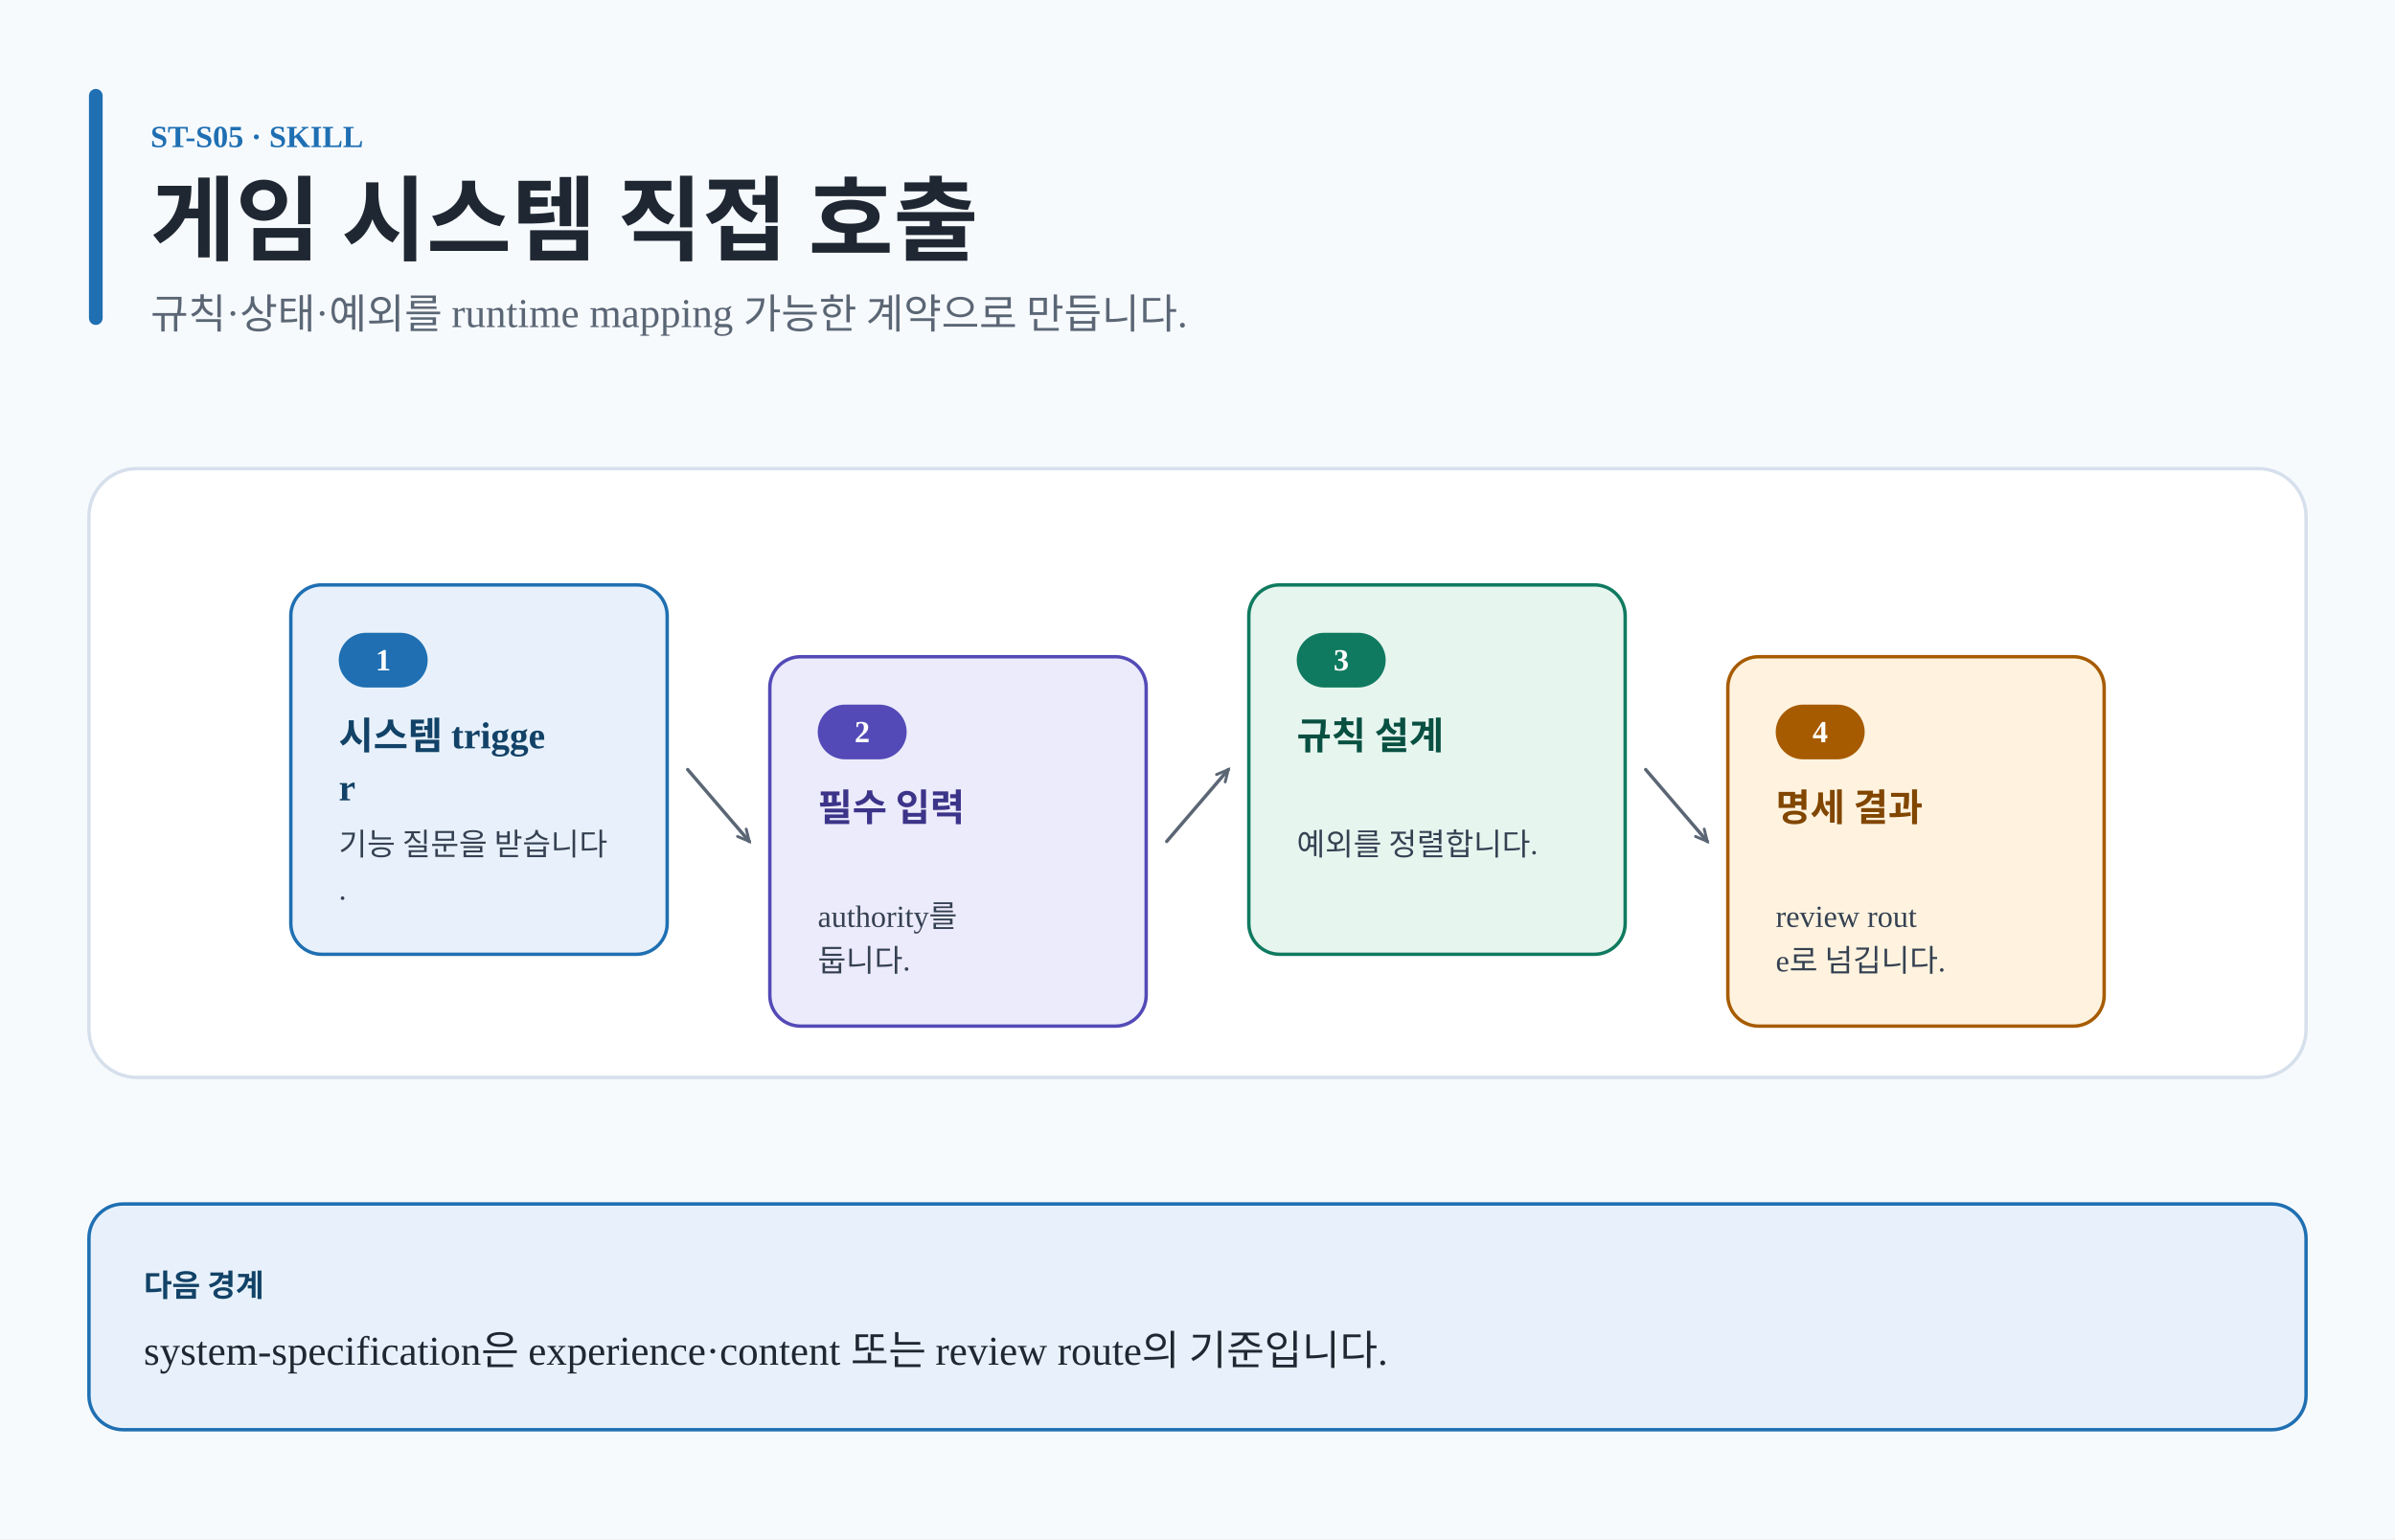
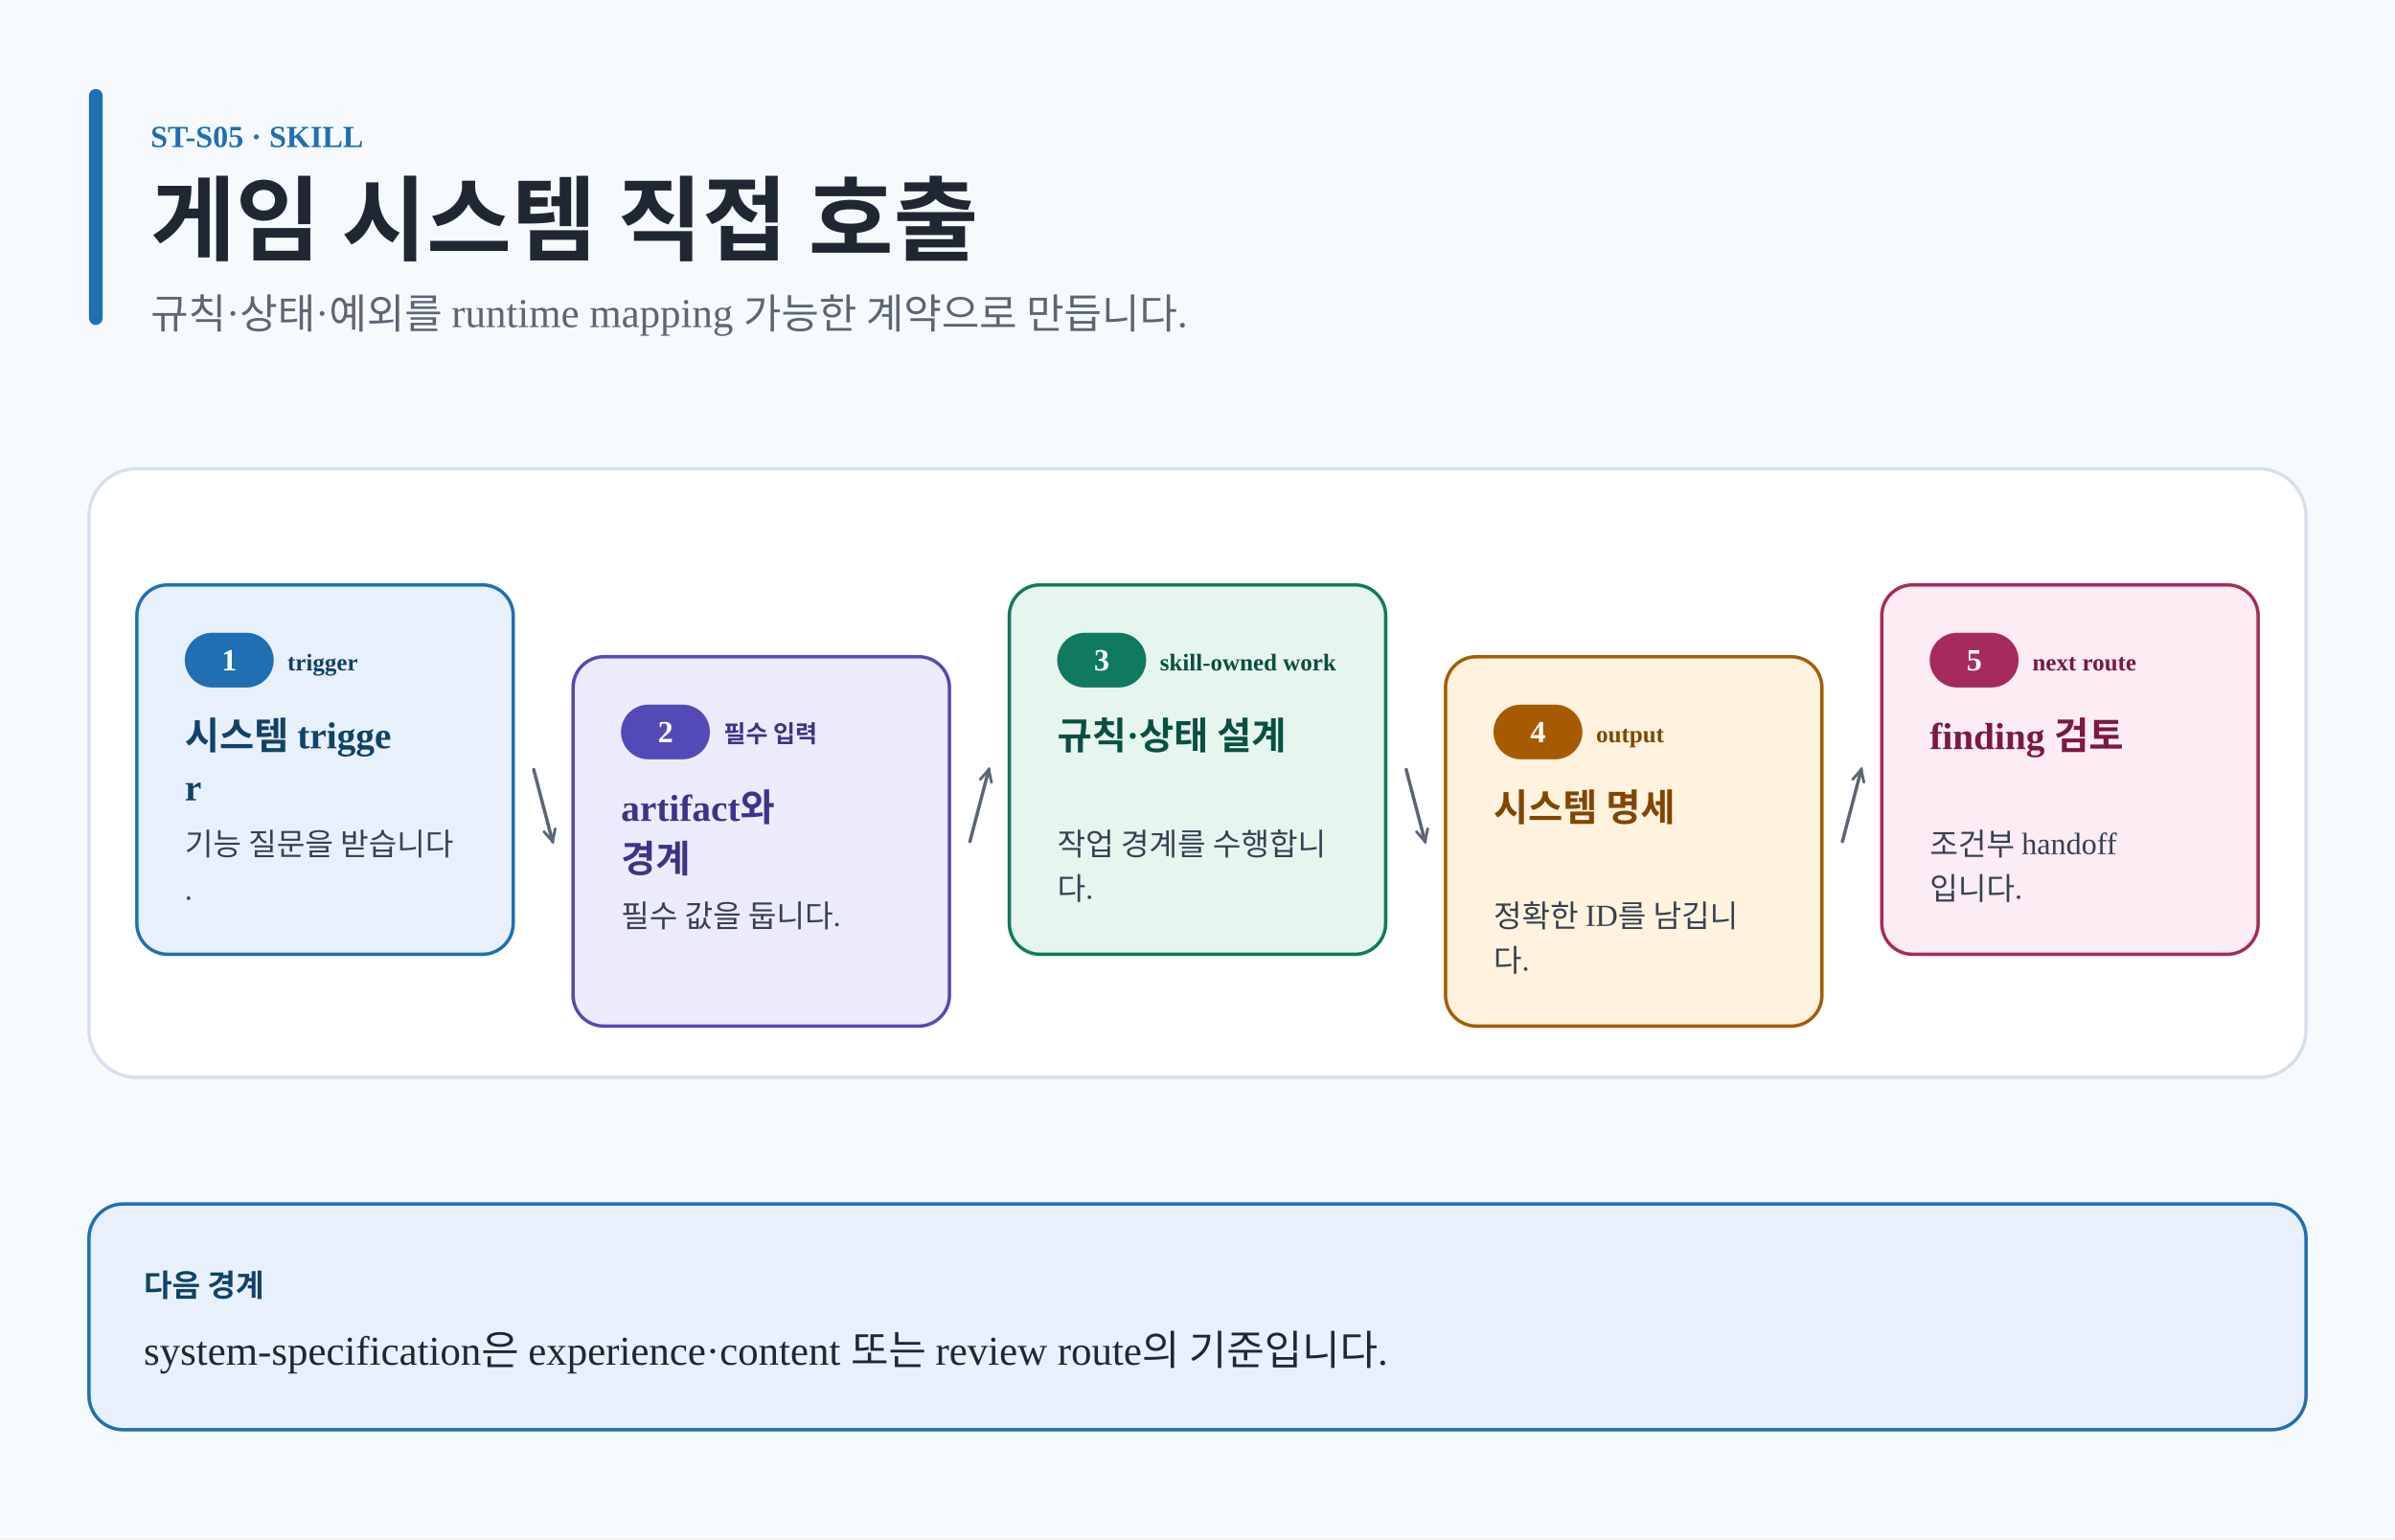
<svg xmlns="http://www.w3.org/2000/svg" viewBox="0 0 1400 900" width="1400" height="900" role="img" aria-label="게임 시스템 직접 호출 흐름">
  <defs>
    <marker id="open-arrow" viewBox="0 0 12 12" refX="10" refY="6" markerWidth="10" markerHeight="10" markerUnits="userSpaceOnUse" orient="auto">
      <path d="M 2 2 L 10 6 L 2 10" fill="none" stroke="#5B6675" stroke-width="2" stroke-linecap="round" />
    </marker>
  </defs>
  <rect width="1400" height="900" fill="#F7FAFD" />
  <rect x="52" y="52" width="8" height="138" rx="4" fill="#1F6FB2" />
  <text x="88" y="86" fill="#1F6FB2" font-size="18" font-weight="700">ST-S05 · SKILL</text>
  <text x="88" y="148" fill="#1F2733" font-size="54" font-weight="700">게임 시스템 직접 호출</text>
  <text x="88" y="192" fill="#5B6675" font-size="24">규칙·상태·예외를 runtime mapping 가능한 계약으로 만듭니다.</text>
  <rect x="52" y="274" width="1296" height="356" rx="28" fill="#FFFFFF" stroke="#D6E0EC" stroke-width="2" />
-   <path d="M 402 450 L 438 492" fill="none" stroke="#5B6675" stroke-width="2" stroke-linecap="round" marker-end="url(#open-arrow)" />
-   <path d="M 682 492 L 718 450" fill="none" stroke="#5B6675" stroke-width="2" stroke-linecap="round" marker-end="url(#open-arrow)" />
-   <path d="M 962 450 L 998 492" fill="none" stroke="#5B6675" stroke-width="2" stroke-linecap="round" marker-end="url(#open-arrow)" />
+   <path d="M 312 450 L 323 492" fill="none" stroke="#5B6675" stroke-width="2" stroke-linecap="round" marker-end="url(#open-arrow)" />
+   <path d="M 567 492 L 578 450" fill="none" stroke="#5B6675" stroke-width="2" stroke-linecap="round" marker-end="url(#open-arrow)" />
+   <path d="M 822 450 L 833 492" fill="none" stroke="#5B6675" stroke-width="2" stroke-linecap="round" marker-end="url(#open-arrow)" />
+   <path d="M 1077 492 L 1088 450" fill="none" stroke="#5B6675" stroke-width="2" stroke-linecap="round" marker-end="url(#open-arrow)" />
  <g aria-label="읽기 순서 1: 시스템 trigger">
-     <rect x="170" y="342" width="220" height="216" rx="18" fill="#E8F1FB" stroke="#1F6FB2" stroke-width="2" />
-     <rect x="198" y="370" width="52" height="32" rx="16" fill="#1F6FB2" />
-     <text x="224" y="392" text-anchor="middle" fill="#FFFFFF" font-size="18" font-weight="700">1</text>
-     <text x="198" y="438" fill="#124267" font-size="22" font-weight="700">시스템 trigge</text>
-     <text x="198" y="468" fill="#124267" font-size="22" font-weight="700">r</text>
-     <text x="198" y="500" fill="#354152" font-size="18" font-weight="400">기능 질문을 받습니다</text>
-     <text x="198" y="526" fill="#354152" font-size="18" font-weight="400">.</text>
+     <rect x="80" y="342" width="220" height="216" rx="18" fill="#E8F1FB" stroke="#1F6FB2" stroke-width="2" />
+     <rect x="108" y="370" width="52" height="32" rx="16" fill="#1F6FB2" />
+     <text x="134" y="392" text-anchor="middle" fill="#FFFFFF" font-size="18" font-weight="700">1</text>
+     <text x="168" y="392" fill="#124267" font-size="14" font-weight="700">trigger</text>
+     <text x="108" y="438" fill="#124267" font-size="22" font-weight="700">시스템 trigge</text>
+     <text x="108" y="468" fill="#124267" font-size="22" font-weight="700">r</text>
+     <text x="108" y="500" fill="#354152" font-size="18" font-weight="400">기능 질문을 받습니다</text>
+     <text x="108" y="526" fill="#354152" font-size="18" font-weight="400">.</text>
  </g>
-   <g aria-label="읽기 순서 2: 필수 입력">
-     <rect x="450" y="384" width="220" height="216" rx="18" fill="#ECEBFB" stroke="#534AB7" stroke-width="2" />
-     <rect x="478" y="412" width="52" height="32" rx="16" fill="#534AB7" />
-     <text x="504" y="434" text-anchor="middle" fill="#FFFFFF" font-size="18" font-weight="700">2</text>
-     <text x="478" y="480" fill="#3C3489" font-size="22" font-weight="700">필수 입력</text>
-     <text x="478" y="542" fill="#354152" font-size="18" font-weight="400">authority를 </text>
-     <text x="478" y="568" fill="#354152" font-size="18" font-weight="400">둡니다.</text>
+   <g aria-label="읽기 순서 2: artifact와 경계">
+     <rect x="335" y="384" width="220" height="216" rx="18" fill="#ECEBFB" stroke="#534AB7" stroke-width="2" />
+     <rect x="363" y="412" width="52" height="32" rx="16" fill="#534AB7" />
+     <text x="389" y="434" text-anchor="middle" fill="#FFFFFF" font-size="18" font-weight="700">2</text>
+     <text x="423" y="434" fill="#3C3489" font-size="14" font-weight="700">필수 입력</text>
+     <text x="363" y="480" fill="#3C3489" font-size="22" font-weight="700">artifact와 </text>
+     <text x="363" y="510" fill="#3C3489" font-size="22" font-weight="700">경계</text>
+     <text x="363" y="542" fill="#354152" font-size="18" font-weight="400">필수 값을 둡니다.</text>
  </g>
-   <g aria-label="읽기 순서 3: 규칙 설계">
-     <rect x="730" y="342" width="220" height="216" rx="18" fill="#E7F5EF" stroke="#0F7A5F" stroke-width="2" />
-     <rect x="758" y="370" width="52" height="32" rx="16" fill="#0F7A5F" />
-     <text x="784" y="392" text-anchor="middle" fill="#FFFFFF" font-size="18" font-weight="700">3</text>
-     <text x="758" y="438" fill="#085041" font-size="22" font-weight="700">규칙 설계</text>
-     <text x="758" y="500" fill="#354152" font-size="18" font-weight="400">예외를 정렬합니다.</text>
+   <g aria-label="읽기 순서 3: 규칙·상태 설계">
+     <rect x="590" y="342" width="220" height="216" rx="18" fill="#E7F5EF" stroke="#0F7A5F" stroke-width="2" />
+     <rect x="618" y="370" width="52" height="32" rx="16" fill="#0F7A5F" />
+     <text x="644" y="392" text-anchor="middle" fill="#FFFFFF" font-size="18" font-weight="700">3</text>
+     <text x="678" y="392" fill="#085041" font-size="14" font-weight="700">skill-owned work</text>
+     <text x="618" y="438" fill="#085041" font-size="22" font-weight="700">규칙·상태 설계</text>
+     <text x="618" y="500" fill="#354152" font-size="18" font-weight="400">작업 경계를 수행합니</text>
+     <text x="618" y="526" fill="#354152" font-size="18" font-weight="400">다.</text>
  </g>
-   <g aria-label="읽기 순서 4: 명세 결과">
-     <rect x="1010" y="384" width="220" height="216" rx="18" fill="#FFF3DF" stroke="#A75B00" stroke-width="2" />
-     <rect x="1038" y="412" width="52" height="32" rx="16" fill="#A75B00" />
-     <text x="1064" y="434" text-anchor="middle" fill="#FFFFFF" font-size="18" font-weight="700">4</text>
-     <text x="1038" y="480" fill="#814600" font-size="22" font-weight="700">명세 결과</text>
-     <text x="1038" y="542" fill="#354152" font-size="18" font-weight="400">review rout</text>
-     <text x="1038" y="568" fill="#354152" font-size="18" font-weight="400">e로 넘깁니다.</text>
+   <g aria-label="읽기 순서 4: 시스템 명세">
+     <rect x="845" y="384" width="220" height="216" rx="18" fill="#FFF3DF" stroke="#A75B00" stroke-width="2" />
+     <rect x="873" y="412" width="52" height="32" rx="16" fill="#A75B00" />
+     <text x="899" y="434" text-anchor="middle" fill="#FFFFFF" font-size="18" font-weight="700">4</text>
+     <text x="933" y="434" fill="#814600" font-size="14" font-weight="700">output</text>
+     <text x="873" y="480" fill="#814600" font-size="22" font-weight="700">시스템 명세</text>
+     <text x="873" y="542" fill="#354152" font-size="18" font-weight="400">정확한 ID를 남깁니</text>
+     <text x="873" y="568" fill="#354152" font-size="18" font-weight="400">다.</text>
+   </g>
+   <g aria-label="읽기 순서 5: finding 검토">
+     <rect x="1100" y="342" width="220" height="216" rx="18" fill="#FCECF3" stroke="#A52B5D" stroke-width="2" />
+     <rect x="1128" y="370" width="52" height="32" rx="16" fill="#A52B5D" />
+     <text x="1154" y="392" text-anchor="middle" fill="#FFFFFF" font-size="18" font-weight="700">5</text>
+     <text x="1188" y="392" fill="#7A1942" font-size="14" font-weight="700">next route</text>
+     <text x="1128" y="438" fill="#7A1942" font-size="22" font-weight="700">finding 검토</text>
+     <text x="1128" y="500" fill="#354152" font-size="18" font-weight="400">조건부 handoff</text>
+     <text x="1128" y="526" fill="#354152" font-size="18" font-weight="400">입니다.</text>
  </g>
  <rect x="52" y="704" width="1296" height="132" rx="20" fill="#E8F1FB" stroke="#1F6FB2" stroke-width="2" />
  <text x="84" y="758" fill="#124267" font-size="18" font-weight="700">다음 경계</text>
  <text x="84" y="798" fill="#1F2733" font-size="24">system-specification은 experience·content 또는 review route의 기준입니다.</text>
</svg>
